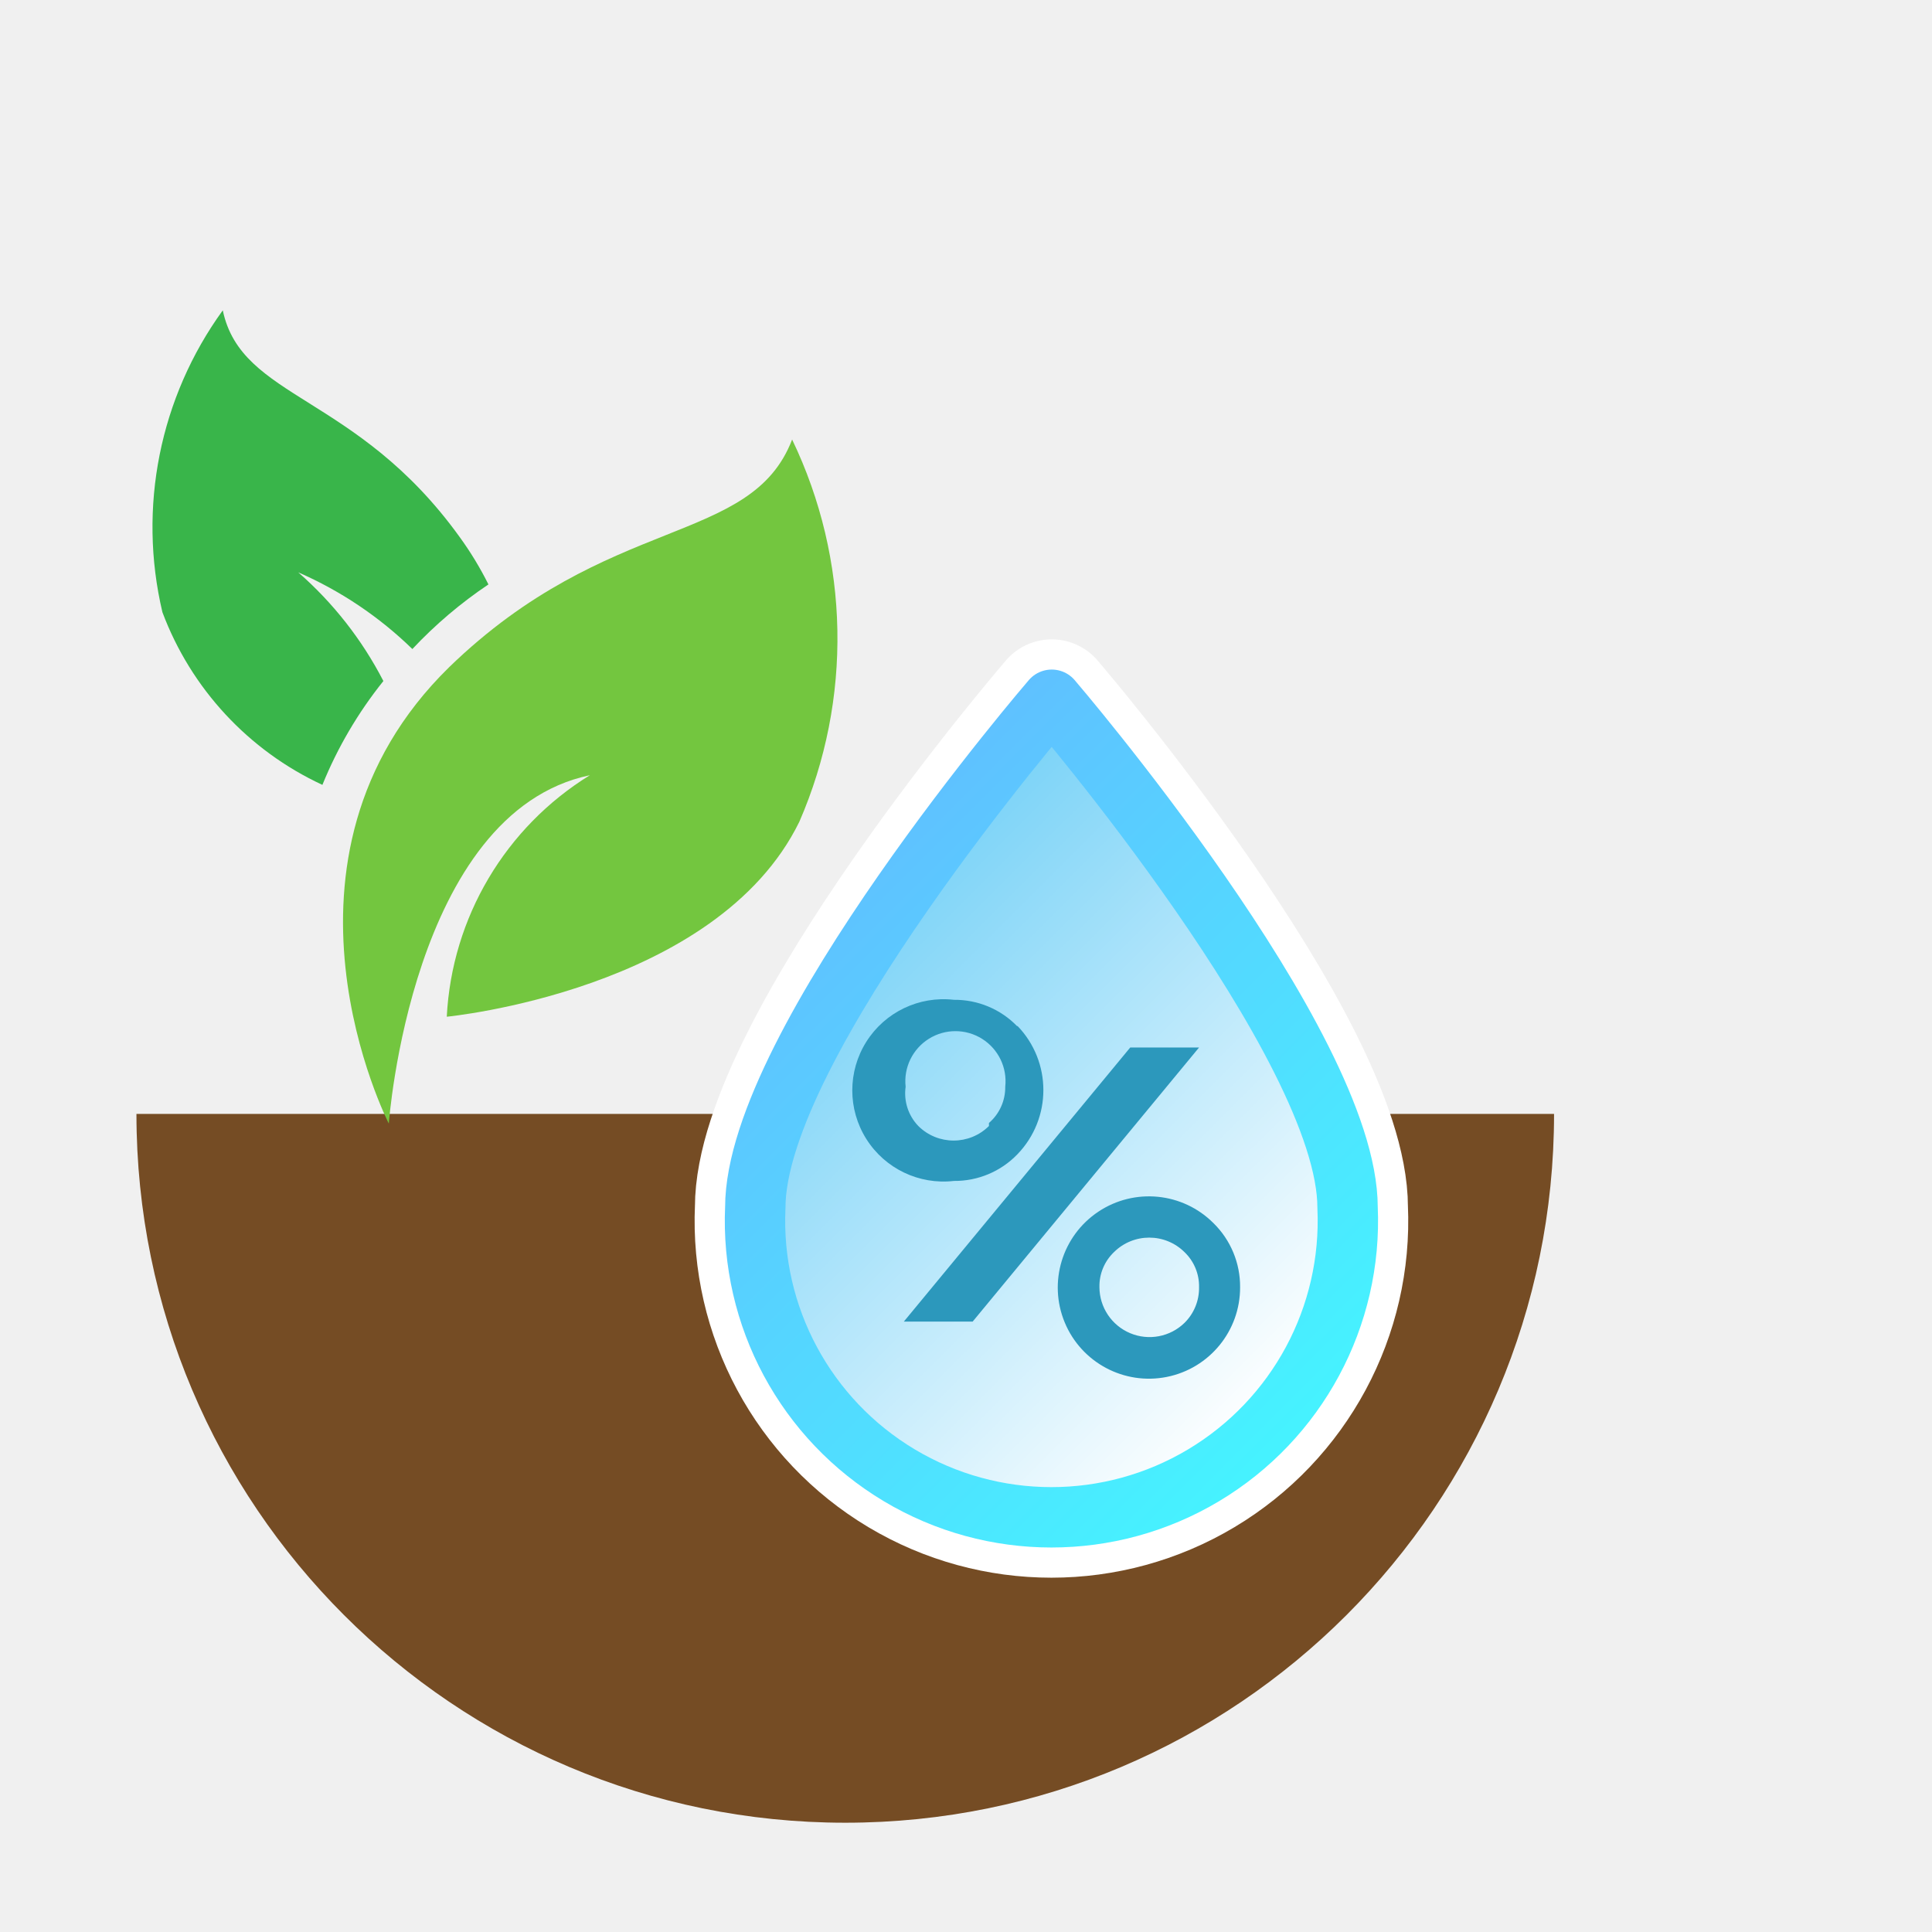
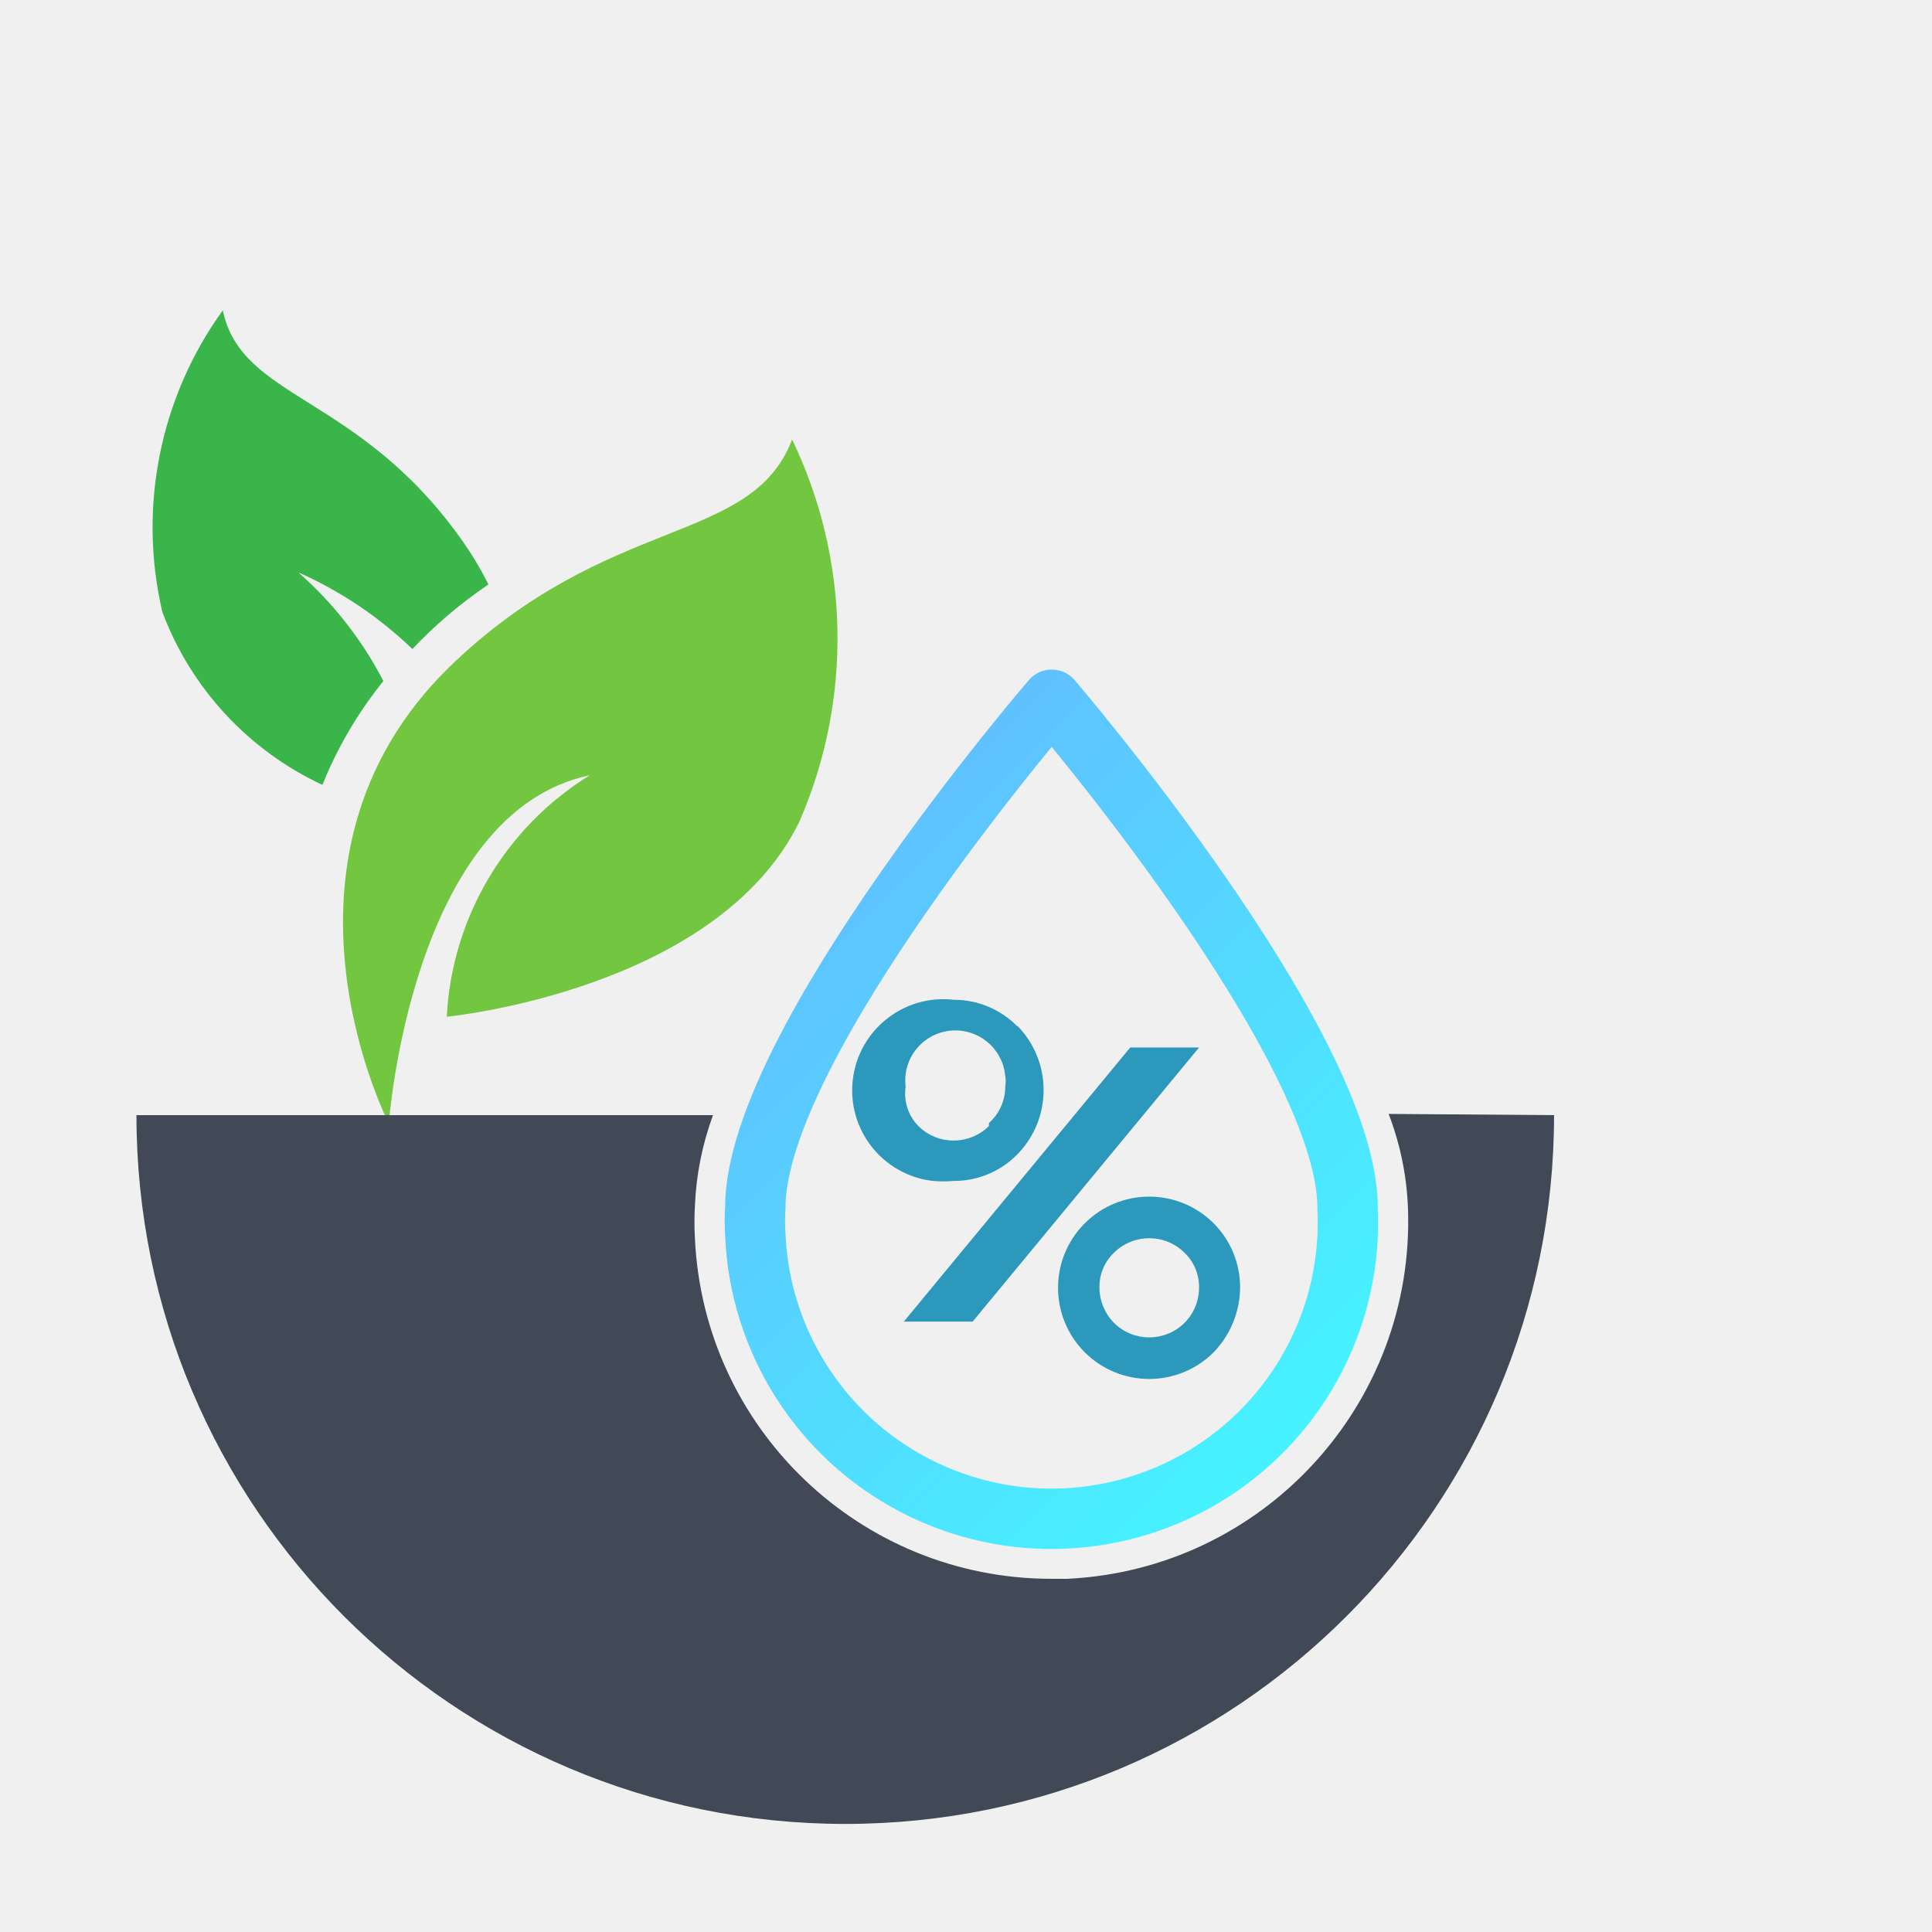
<svg xmlns="http://www.w3.org/2000/svg" viewBox="0 0 32 32">
  <defs>
-     <style>.cls-1{fill:none;}.cls-2{fill:#754c24;}.cls-3{fill:#73c63f;}.cls-4{fill:#39b54a;}.cls-5{fill:#fff;stroke:#fff;stroke-width:2px;}.cls-5,.cls-6{stroke-linecap:round;stroke-linejoin:round;}.cls-6{fill:url(#New_Gradient_Swatch_1);stroke:url(#New_Gradient_Swatch_12);}.cls-7{fill:#2c98bc;}</style>
-     <linearGradient id="New_Gradient_Swatch_1" x1="21.25" y1="23.11" x2="13.58" y2="15.43" gradientUnits="userSpaceOnUse">
-       <stop offset="0" stop-color="#fff" />
-       <stop offset="1" stop-color="#78d2f7" />
-     </linearGradient>
-     <linearGradient id="New_Gradient_Swatch_12" x1="21.61" y1="23.46" x2="13.22" y2="15.08" gradientUnits="userSpaceOnUse">
+     <style>.cls-1,.cls-5{fill:none;}.cls-2{fill:#73c63f;}.cls-3{fill:#39b54a;}.cls-4{fill:#414956;}.cls-5{stroke-linecap:round;stroke-linejoin:round;stroke:url(#linear-gradient);}.cls-6{fill:#2c98bc;}</style>
+     <linearGradient id="linear-gradient" x1="21.56" y1="-3413.4" x2="13.17" y2="-3405.02" gradientTransform="matrix(1, 0, 0, -1, 0, -3389.89)" gradientUnits="userSpaceOnUse">
      <stop offset="0" stop-color="#46f2ff" />
      <stop offset="1" stop-color="#5fc1ff" />
    </linearGradient>
  </defs>
  <g id="Layer_2" data-name="Layer 2">
    <g id="Layer_2-2" data-name="Layer 2">
-       <rect class="cls-1" width="32" height="32" />
-       <path class="cls-2" d="M2.26,18.45a11.74,11.74,0,0,0,23.48,0Z" />
-       <path class="cls-3" d="M6.44,18.61s-2.25-4.38,1-7.56c2.64-2.56,5-2,5.68-3.77a7.61,7.61,0,0,1,.12,6.33c-1.37,2.8-5.84,3.23-5.84,3.23a5,5,0,0,1,2.37-4C6.81,13.46,6.44,18.61,6.44,18.61Z" />
-       <path class="cls-4" d="M6.35,11.28a6.11,6.11,0,0,0-1.41-1.8,6.34,6.34,0,0,1,1.89,1.27A7.33,7.33,0,0,1,8.09,9.68a5.56,5.56,0,0,0-.48-.79C5.9,6.52,4,6.62,3.69,5.14a6.12,6.12,0,0,0-1,5A5.14,5.14,0,0,0,5.34,13,6.89,6.89,0,0,1,6.35,11.28Z" />
-       <path class="cls-5" d="M22.32,20a4.91,4.91,0,1,1-9.81,0c0-2.71,4.91-8.41,4.91-8.41S22.32,17.3,22.32,20Z" />
-       <path class="cls-6" d="M22.32,20a4.91,4.91,0,1,1-9.81,0c0-2.71,4.91-8.41,4.91-8.41S22.32,17.3,22.32,20Z" />
-       <polygon class="cls-7" points="19.86 17.35 16.11 21.89 14.97 21.89 18.72 17.35 19.86 17.35" />
-       <path class="cls-7" d="M16.85,17a1.44,1.44,0,0,0-1.05-.44,1.51,1.51,0,1,0,0,3,1.44,1.44,0,0,0,1.05-.44,1.53,1.53,0,0,0,0-2.13Zm-.47,1.65a.83.83,0,0,1-1.17,0A.78.78,0,0,1,15,18a.83.83,0,1,1,1.65,0A.78.78,0,0,1,16.38,18.6Z" />
-       <path class="cls-7" d="M20.1,20.26a1.51,1.51,0,1,0,.44,1.06A1.47,1.47,0,0,0,20.1,20.26Zm-.48,1.65a.83.83,0,0,1-1.41-.59.78.78,0,0,1,.24-.58.83.83,0,0,1,1.17,0,.78.78,0,0,1,.24.58A.81.81,0,0,1,19.62,21.91Z" />
+       <g id="Layer_2-3" data-name="Layer 2">
+         <g id="Layer_2-2-2" data-name="Layer 2-2">
+           <rect class="cls-1" width="32" height="32" />
+           <path class="cls-2" d="M6.44,18.61s-2.25-4.38,1-7.56c2.64-2.56,5-2,5.68-3.77a7.6,7.6,0,0,1,.12,6.33c-1.37,2.8-5.84,3.23-5.84,3.23a5,5,0,0,1,2.37-4C6.81,13.46,6.44,18.61,6.44,18.61Z" />
+           <path class="cls-3" d="M6.35,11.28a6.15,6.15,0,0,0-1.41-1.8,6.54,6.54,0,0,1,1.89,1.27A7.59,7.59,0,0,1,8.09,9.68a5.73,5.73,0,0,0-.48-.79C5.9,6.52,4,6.62,3.69,5.14a6.14,6.14,0,0,0-1,5A5.16,5.16,0,0,0,5.34,13,6.76,6.76,0,0,1,6.35,11.28Z" />
+           <path class="cls-4" d="M23,18.45A4.84,4.84,0,0,1,23.32,20a5.93,5.93,0,0,1-5.64,6.15h-.27a5.91,5.91,0,0,1-5.9-5.64,4.86,4.86,0,0,1,0-.54,4.92,4.92,0,0,1,.3-1.5H2.26a11.74,11.74,0,0,0,23.48,0Z" />
+           <path class="cls-5" d="M22.32,20a4.91,4.91,0,1,1-9.81.44,3.23,3.23,0,0,1,0-.44c0-2.71,4.91-8.41,4.91-8.41S22.32,17.3,22.32,20Z" />
+           <polygon class="cls-6" points="19.86 17.35 16.11 21.89 14.97 21.89 18.72 17.35 19.86 17.35" />
+           <path class="cls-6" d="M16.85,17a1.46,1.46,0,0,0-1.05-.44,1.51,1.51,0,0,0-.35,3,2,2,0,0,0,.35,0,1.46,1.46,0,0,0,1.05-.44,1.52,1.52,0,0,0,0-2.13Zm-.47,1.65a.83.83,0,0,1-1.17,0A.77.77,0,0,1,15,18a.83.83,0,1,1,1.65-.18.54.54,0,0,1,0,.18.8.8,0,0,1-.27.6Z" />
+           <path class="cls-6" d="M20.1,20.26a1.51,1.51,0,1,0,0,2.14,1.56,1.56,0,0,0,.44-1.08A1.5,1.5,0,0,0,20.1,20.26Zm-.48,1.65a.83.83,0,0,1-1.17,0,.84.84,0,0,1-.24-.58.78.78,0,0,1,.24-.58.83.83,0,0,1,1.17,0,.78.78,0,0,1,.24.58A.82.82,0,0,1,19.62,21.91Z" />
+         </g>
+       </g>
    </g>
  </g>
</svg>
